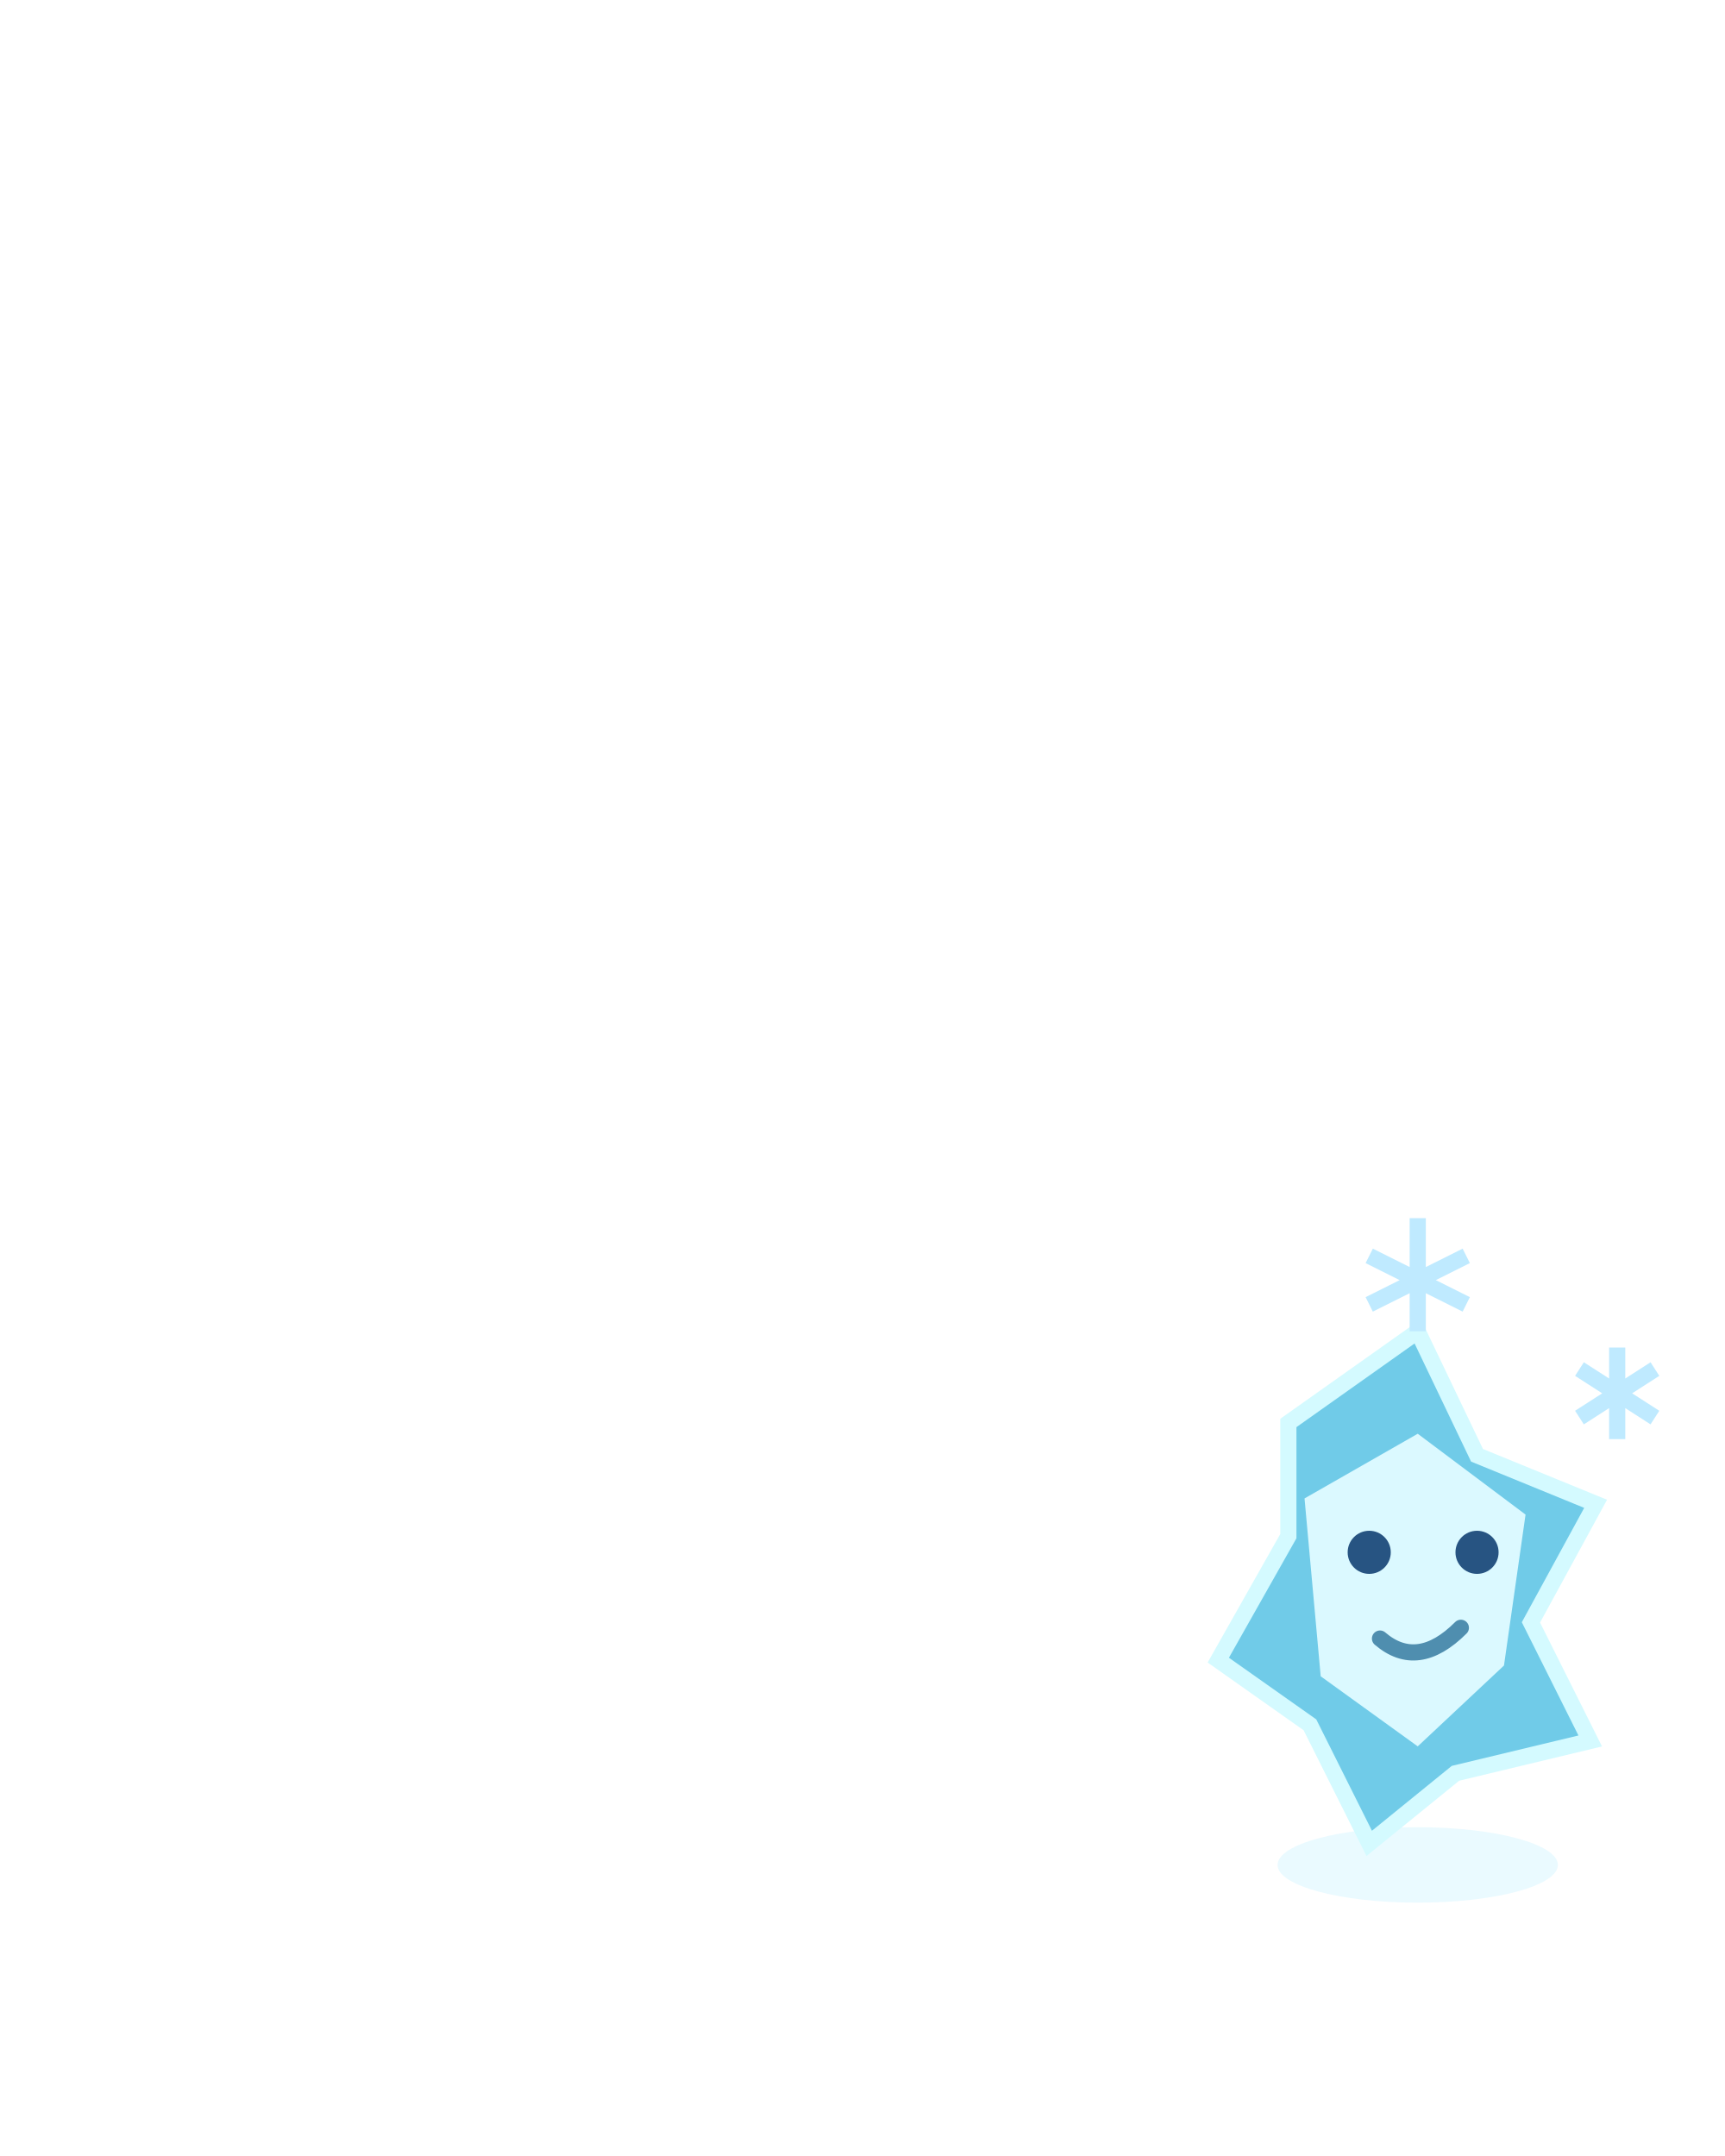
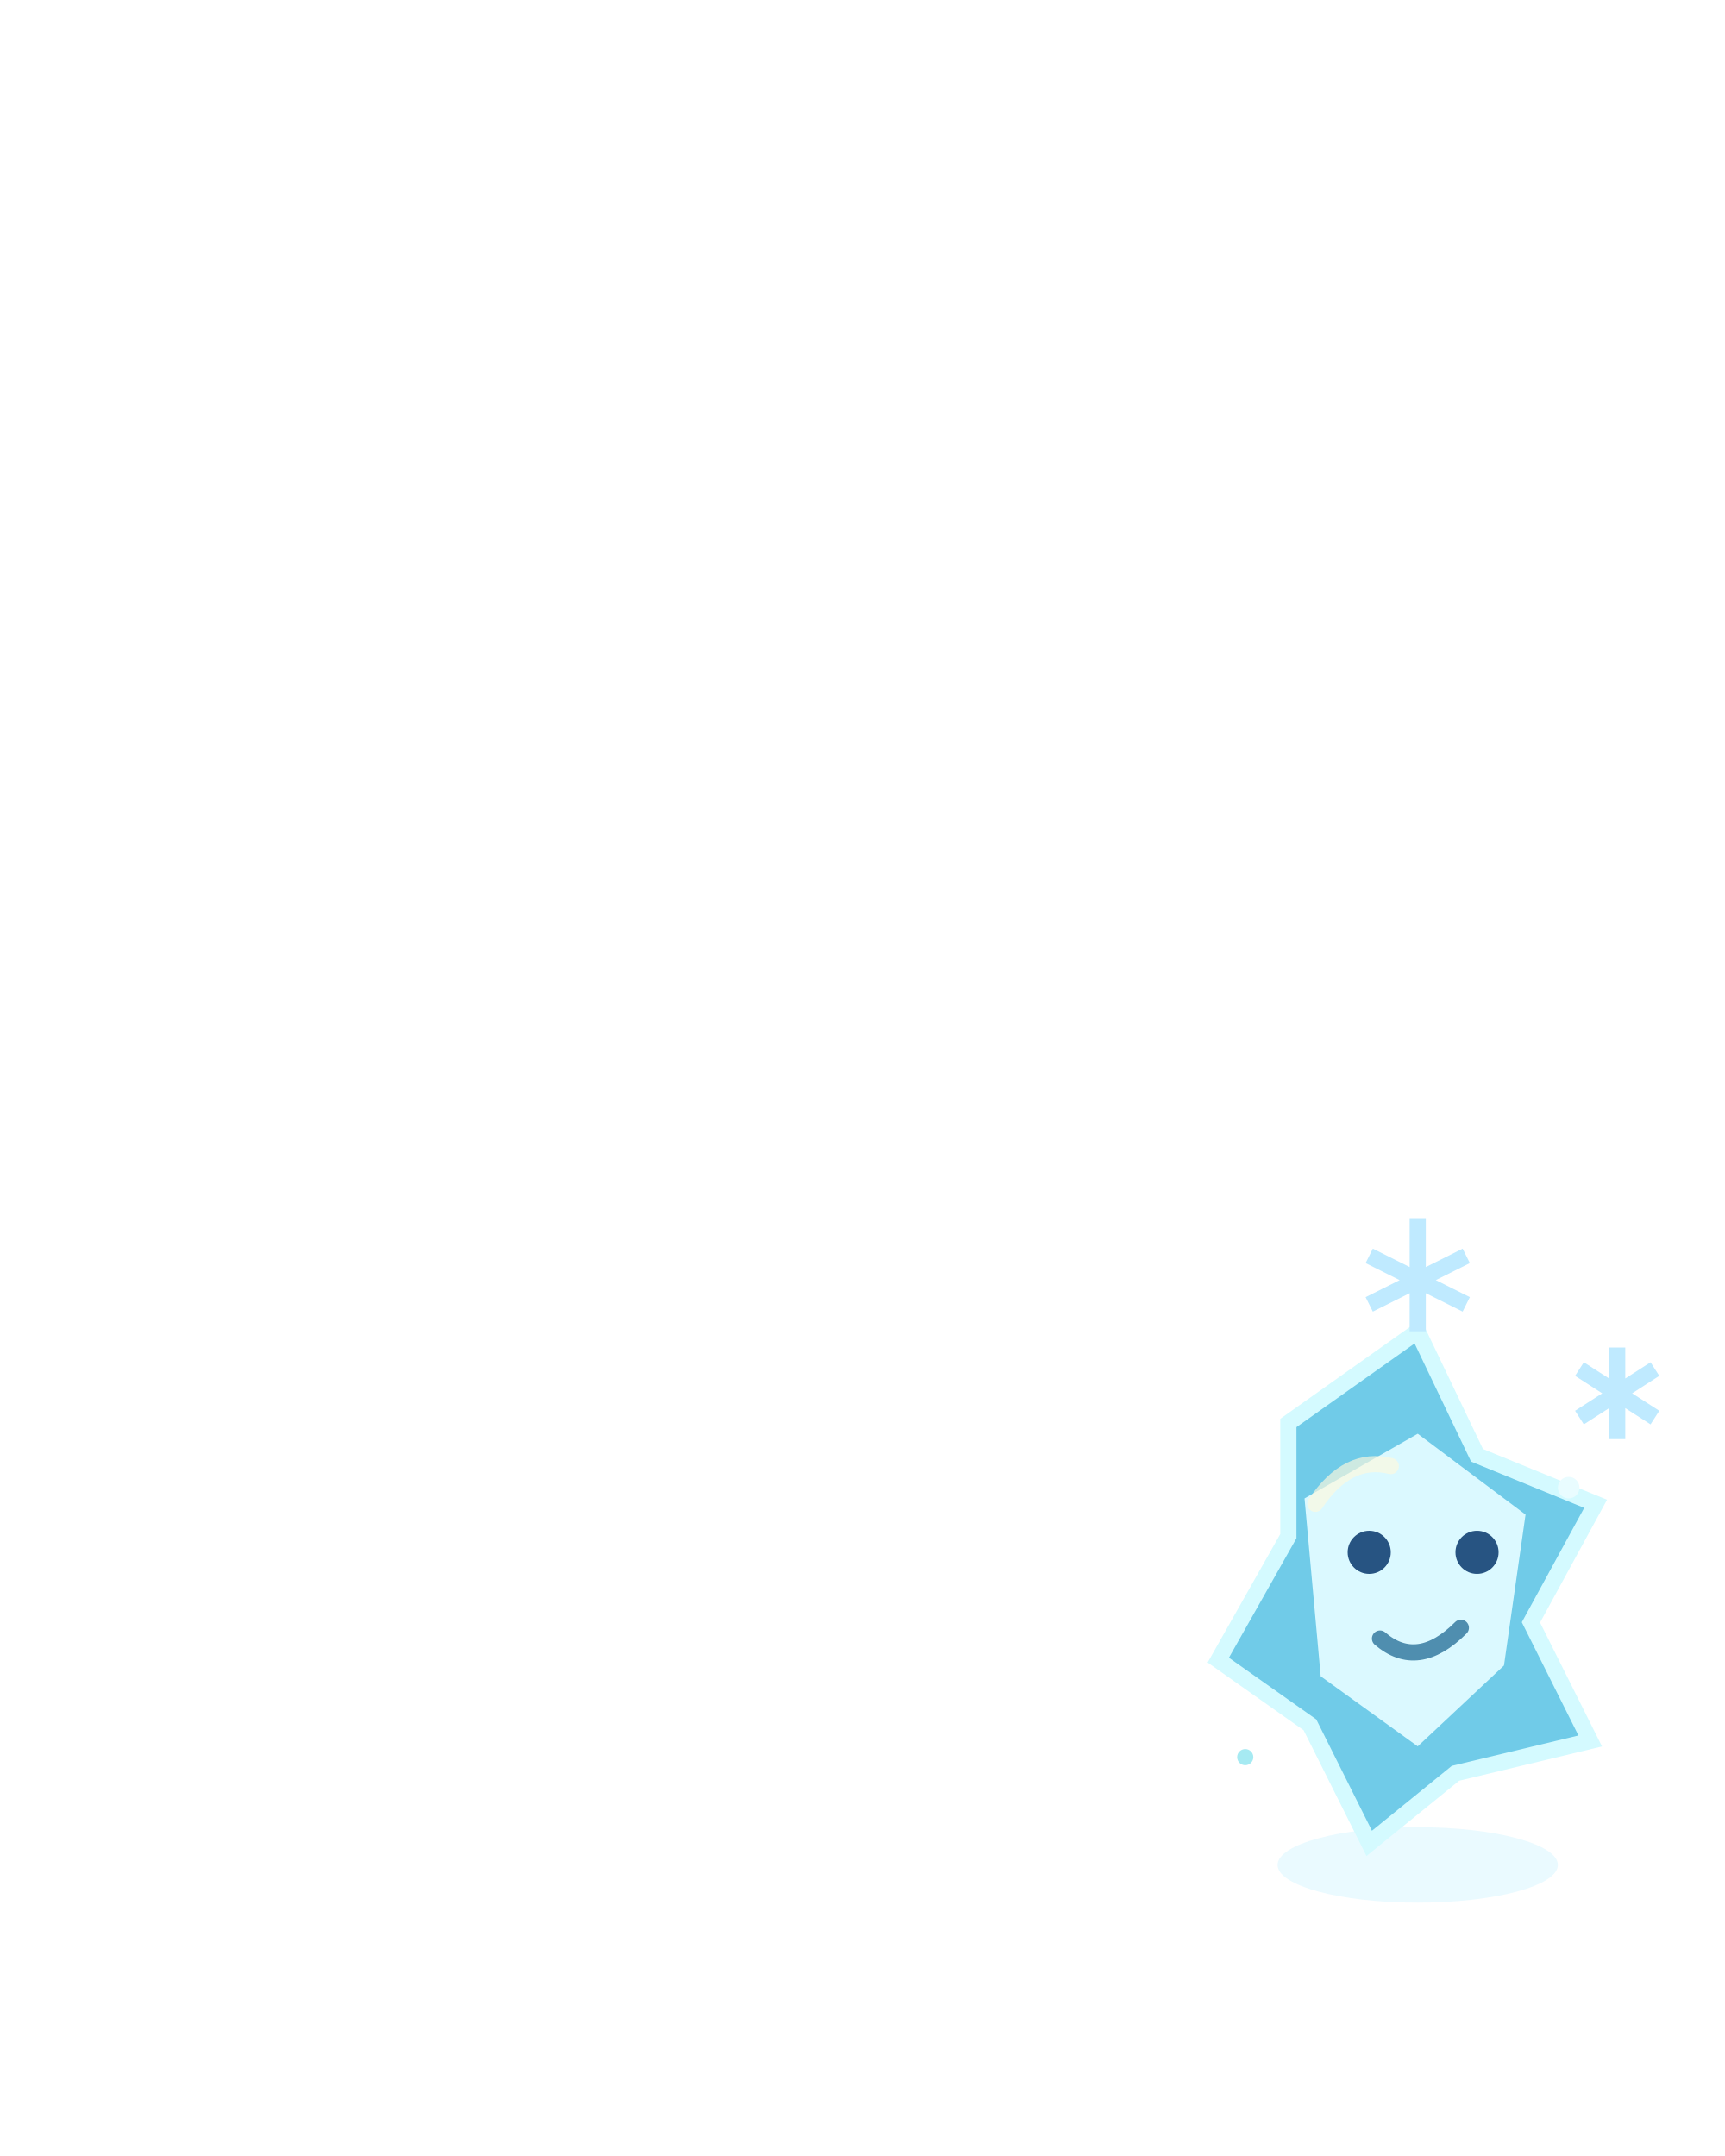
<svg xmlns="http://www.w3.org/2000/svg" viewBox="0 0 320 400" role="img" aria-label="Snow Sprite">
  <ellipse cx="263" cy="346" rx="26" ry="7" fill="#9debff36" />
  <path d="M263 247 L274 270 L296 279 L284 301 L295 323 L270 329 L254 342 L243 320 L226 308 L239 285 L239 264Z" fill="#70cbe8" stroke="#d4faff" stroke-width="3" />
  <path d="M242 278 L263 266 L283 281 L279 309 L263 324 L245 311Z" fill="#dbf9ff" />
  <circle cx="254" cy="288" r="4" fill="#275482" />
  <circle cx="274" cy="288" r="4" fill="#275482" />
  <path d="M256 304 Q263 310 271 302" fill="none" stroke="#4f8eaf" stroke-width="3" stroke-linecap="round" />
  <path d="M263 226 V247 M254 233 L272 242 M272 233 L254 242 M300 250 V267 M293 254 L307 263 M307 254 L293 263" stroke="#bfeaff" stroke-width="3" />
+   <path d="M244 279 Q250 270 258 272" fill="none" stroke="#fff9dd" stroke-width="3" stroke-linecap="round" opacity=".65" />
+   <circle cx="291" cy="276" r="2" fill="#e9fcff" />
+   <circle cx="231" cy="326" r="1.5" fill="#a6eaf2" />
</svg>
